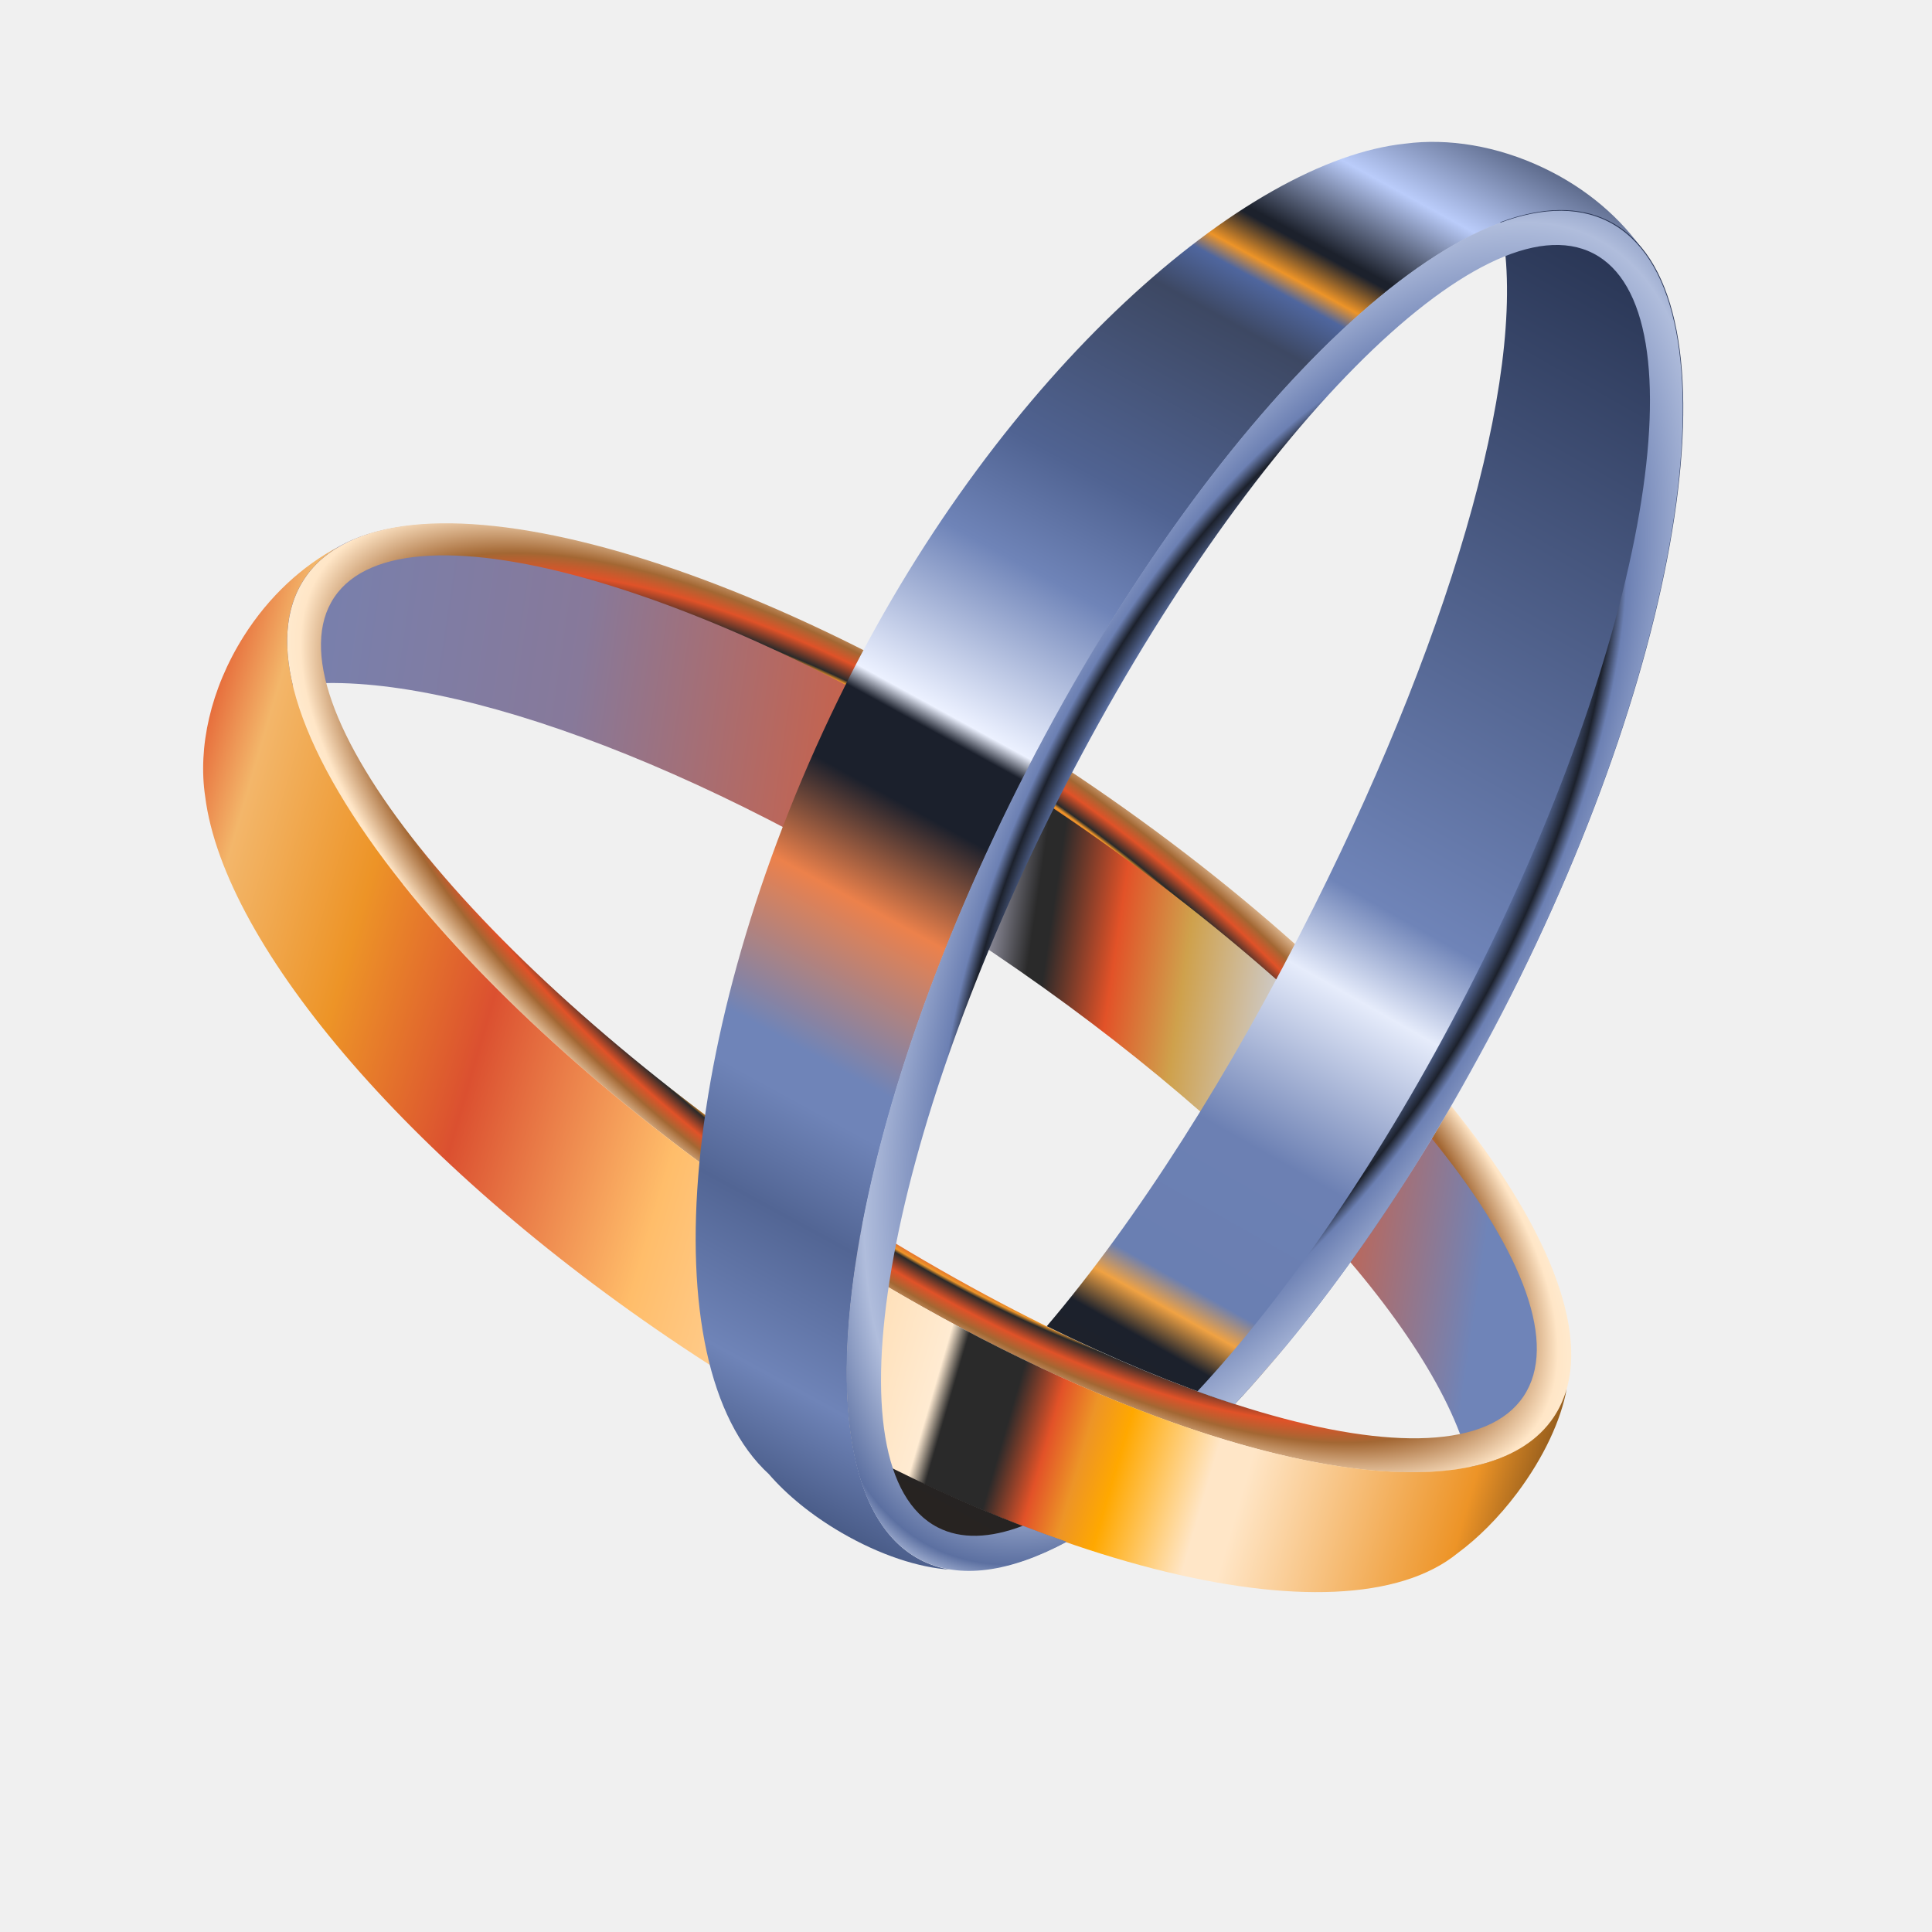
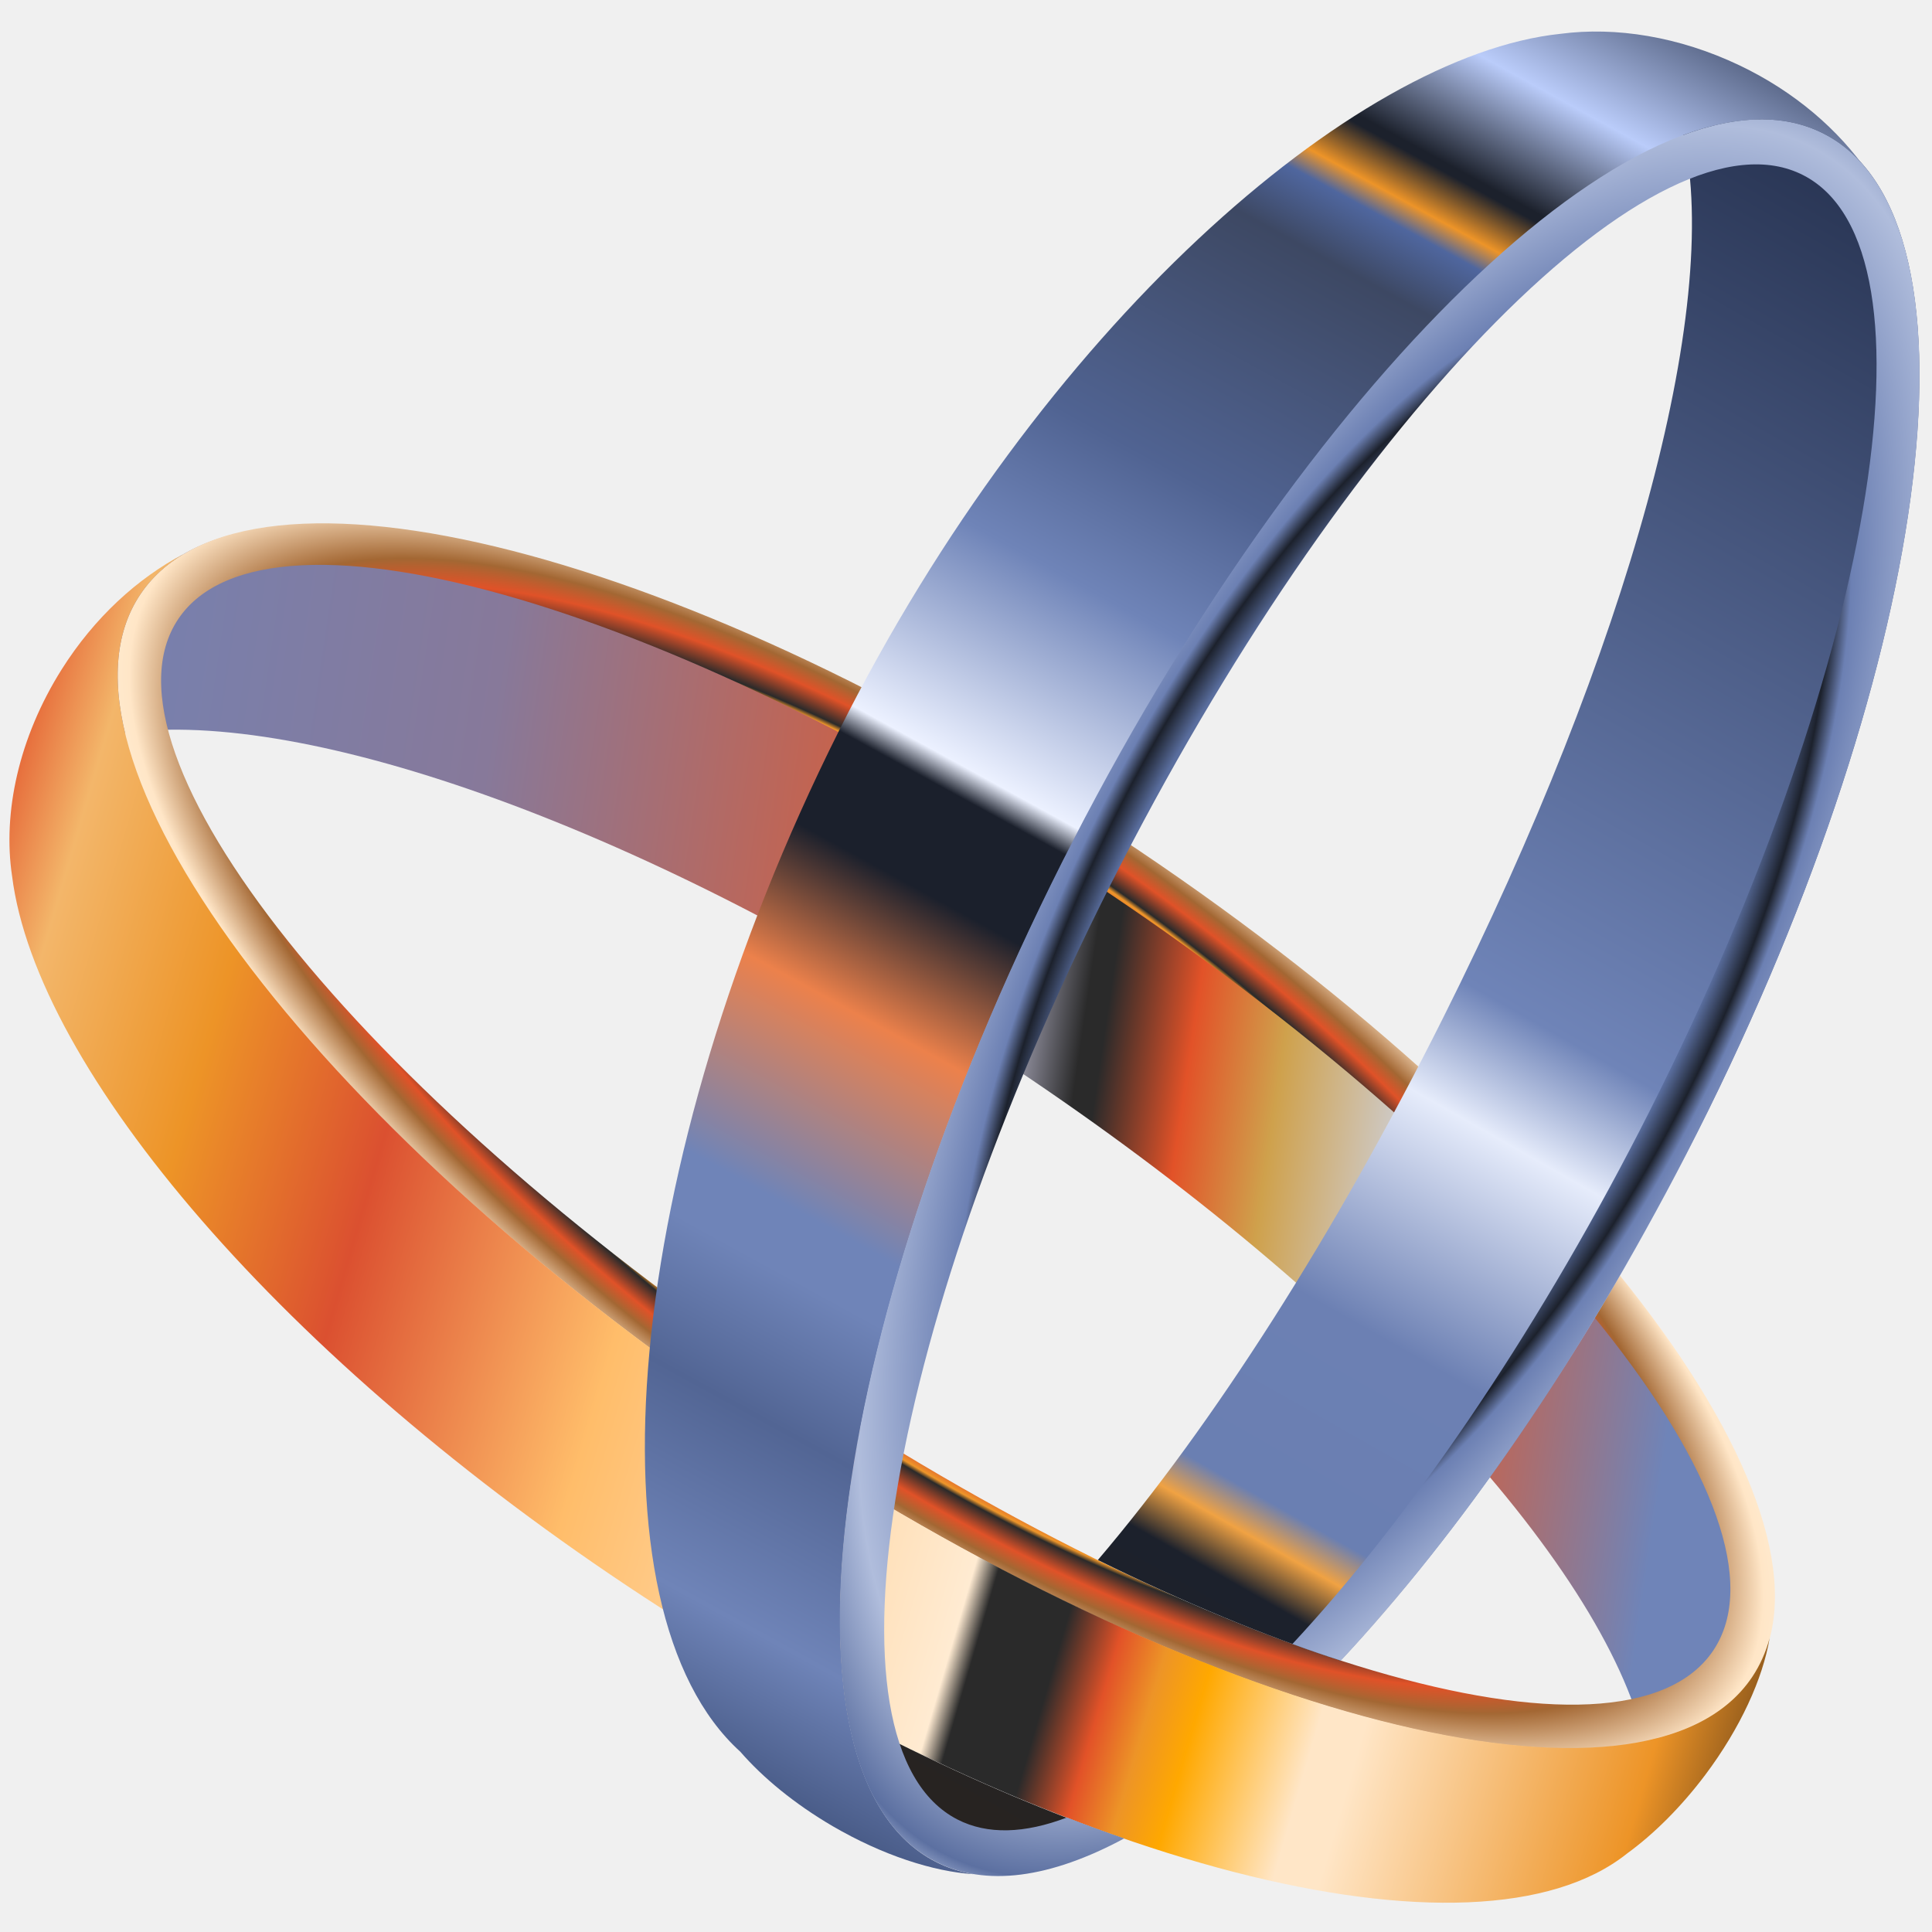
- <svg xmlns="http://www.w3.org/2000/svg" width="120" height="120" viewBox="0 0 120 120" fill="none">
-   <g clip-path="url(#clip0_1409_5923)">
-     <path fill-rule="evenodd" clip-rule="evenodd" d="M96.401 88.078C101.506 80.481 88.281 62.654 66.862 48.261C45.444 33.868 23.942 28.359 18.837 35.956C17.672 37.689 17.462 39.954 18.084 42.589C26.899 41.34 43.444 47.195 60.144 58.15C77.239 69.366 89.368 82.561 91.319 91.138C93.61 90.647 95.352 89.639 96.401 88.078Z" fill="url(#paint0_linear_1409_5923)" />
-     <path fill-rule="evenodd" clip-rule="evenodd" d="M96.498 88.037C101.603 80.44 88.378 62.614 66.96 48.221C45.541 33.828 24.039 28.319 18.934 35.916C13.829 43.513 27.054 61.339 48.472 75.732C69.891 90.125 91.393 95.634 96.498 88.037ZM94.626 86.733C98.949 80.3 85.918 63.974 65.521 50.268C45.124 36.562 25.085 30.665 20.763 37.098C16.44 43.53 29.471 59.856 49.868 73.562C70.264 87.269 90.303 93.165 94.626 86.733Z" fill="url(#paint1_angular_1409_5923)" />
-     <path fill-rule="evenodd" clip-rule="evenodd" d="M84.993 91.299C84.993 91.299 84.993 91.299 84.992 91.3C75.55 90.36 61.991 84.814 48.464 75.724C38.573 69.078 30.429 61.699 25.031 54.933L25.036 54.931C18.745 47.046 16.184 39.995 18.931 35.906C19.461 35.118 20.167 34.471 21.03 33.961C18.808 35.12 16.71 37.026 15.131 39.532C13.062 42.817 12.288 46.435 12.744 49.473C13.914 58.802 25.784 72.778 43.135 84.16C63.105 97.261 83.335 102.335 90.53 96.474C91.788 95.548 93.072 94.275 94.227 92.739C95.896 90.517 96.96 88.189 97.308 86.274C97.126 86.906 96.858 87.493 96.498 88.029C94.616 90.829 90.506 91.849 84.993 91.299Z" fill="url(#paint2_linear_1409_5923)" />
-     <path fill-rule="evenodd" clip-rule="evenodd" d="M102.127 15.665C100.718 13.588 98.579 11.722 95.901 10.443C92.98 9.047 89.932 8.573 87.281 8.922C77.355 9.95 62.265 23.065 52.541 42.489C42.093 63.359 40.301 84.72 47.756 91.561C48.854 92.834 50.396 94.109 52.245 95.186C54.645 96.586 57.081 97.373 59.023 97.495C58.376 97.389 57.764 97.19 57.192 96.896C54.192 95.352 52.702 91.389 52.607 85.85C52.607 85.85 52.606 85.849 52.606 85.849C52.443 76.362 56.376 62.252 63.831 47.764C75.637 24.818 91.806 9.611 99.945 13.799C100.721 14.198 101.396 14.759 101.972 15.468C102.025 15.532 102.076 15.598 102.127 15.665Z" fill="url(#paint3_linear_1409_5923)" />
-     <path fill-rule="evenodd" clip-rule="evenodd" d="M65.016 82.374C69.154 84.416 73.097 86.043 76.692 87.213C82.386 81.138 88.255 72.717 93.321 62.871C105.127 39.925 108.1 17.928 99.961 13.741C98.081 12.773 95.773 12.841 93.189 13.799C95.057 22.172 90.517 38.532 81.64 56.266C76.405 66.723 70.56 75.863 65.016 82.374ZM66.202 95.77C62.718 94.557 59.048 93.003 55.288 91.13C54.687 91.473 54.1 91.763 53.528 91.997C54.278 94.291 55.497 95.957 57.207 96.836C59.611 98.073 62.716 97.618 66.202 95.77Z" fill="url(#paint4_linear_1409_5923)" />
-     <path fill-rule="evenodd" clip-rule="evenodd" d="M57.174 96.879C59.599 98.126 62.736 97.652 66.258 95.765C65.362 95.456 64.454 95.123 63.536 94.768C61.495 95.547 59.697 95.616 58.245 94.869C51.353 91.324 54.881 70.735 66.124 48.884C77.367 27.032 92.068 12.193 98.96 15.738C105.851 19.284 102.323 39.873 91.08 61.724C85.879 71.832 79.938 80.44 74.373 86.421C75.161 86.707 75.935 86.973 76.694 87.219C82.376 81.146 88.232 72.739 93.288 62.913C105.094 39.967 108.067 17.971 99.928 13.783C91.79 9.595 75.621 24.802 63.814 47.748C52.008 70.695 49.035 92.691 57.174 96.879Z" fill="url(#paint5_angular_1409_5923)" />
+ <svg xmlns="http://www.w3.org/2000/svg" width="24" height="24" viewBox="0 0 24 24" fill="none">
+   <g clip-path="url(#clip0_10018_5898)">
+     <path fill-rule="evenodd" clip-rule="evenodd" d="M21.74 20.849C23.058 18.888 19.644 14.287 14.116 10.572C8.588 6.857 3.038 5.435 1.72 7.396C1.42 7.843 1.365 8.427 1.526 9.107C3.801 8.785 8.072 10.296 12.382 13.124C16.795 16.019 19.925 19.425 20.428 21.638C21.02 21.512 21.469 21.252 21.74 20.849Z" fill="url(#paint0_linear_10018_5898)" />
+     <path fill-rule="evenodd" clip-rule="evenodd" d="M21.766 20.839C23.084 18.878 19.67 14.276 14.141 10.56C8.612 6.843 3.062 5.421 1.744 7.382C0.427 9.343 3.841 13.945 9.37 17.662C14.898 21.378 20.448 22.8 21.766 20.839ZM21.282 20.504C22.397 18.844 19.033 14.629 13.768 11.09C8.503 7.551 3.331 6.028 2.215 7.689C1.099 9.349 4.463 13.564 9.728 17.103C14.993 20.642 20.166 22.165 21.282 20.504Z" fill="url(#paint1_angular_10018_5898)" />
+     <path fill-rule="evenodd" clip-rule="evenodd" d="M21.983 20.349C21.936 20.524 21.864 20.686 21.765 20.834C20.447 22.794 14.897 21.373 9.369 17.658C3.841 13.943 0.427 9.342 1.745 7.381C1.88 7.179 2.061 7.013 2.281 6.882C1.71 7.182 1.172 7.672 0.766 8.316C0.232 9.164 0.032 10.098 0.15 10.882C0.452 13.29 3.516 16.897 7.994 19.835C13.135 23.207 18.343 24.519 20.212 23.025C20.542 22.785 20.879 22.452 21.182 22.05C21.622 21.464 21.899 20.849 21.983 20.349Z" fill="url(#paint2_linear_10018_5898)" />
+     <path fill-rule="evenodd" clip-rule="evenodd" d="M22.017 1.505C22.246 1.521 22.46 1.578 22.656 1.679C22.869 1.788 23.052 1.944 23.206 2.143C22.842 1.614 22.294 1.139 21.611 0.813C20.857 0.453 20.07 0.33 19.386 0.42C16.824 0.686 12.929 4.071 10.419 9.084C7.718 14.482 7.258 20.006 9.196 21.76C9.478 22.085 9.873 22.41 10.345 22.686C10.965 23.047 11.595 23.25 12.096 23.282C11.928 23.254 11.769 23.203 11.62 23.126C9.52 22.046 10.287 16.368 13.334 10.445C16.098 5.075 19.787 1.347 22.017 1.505Z" fill="url(#paint3_linear_10018_5898)" />
+     <path fill-rule="evenodd" clip-rule="evenodd" d="M13.638 19.379C14.706 19.906 15.723 20.326 16.651 20.628C18.121 19.06 19.637 16.886 20.945 14.343C23.992 8.421 24.759 2.743 22.659 1.662C22.174 1.413 21.578 1.43 20.911 1.677C21.393 3.839 20.221 8.061 17.93 12.638C16.578 15.338 15.069 17.698 13.638 19.379ZM13.943 22.836C13.043 22.523 12.096 22.122 11.125 21.639C10.971 21.726 10.821 21.801 10.674 21.861C10.867 22.453 11.182 22.883 11.623 23.11C12.243 23.429 13.044 23.312 13.943 22.836Z" fill="url(#paint4_linear_10018_5898)" />
+     <path fill-rule="evenodd" clip-rule="evenodd" d="M11.616 23.122C12.242 23.449 13.054 23.328 13.965 22.838C13.731 22.758 13.493 22.671 13.253 22.578C12.729 22.777 12.267 22.794 11.893 22.602C10.114 21.686 11.025 16.372 13.927 10.732C16.829 5.092 20.623 1.262 22.402 2.177C24.181 3.092 23.27 8.406 20.368 14.046C19.025 16.656 17.491 18.878 16.055 20.422C16.259 20.497 16.46 20.566 16.657 20.629C18.124 19.059 19.636 16.885 20.941 14.348C23.998 8.418 24.761 2.738 22.658 1.662C20.557 0.581 16.383 4.509 13.334 10.434C10.285 16.36 9.515 22.041 11.616 23.122Z" fill="url(#paint5_angular_10018_5898)" />
  </g>
  <defs>
-     <linearGradient id="paint0_linear_1409_5923" x1="7.524" y1="48.89" x2="109.333" y2="63.981" gradientUnits="userSpaceOnUse">
+     <linearGradient id="paint0_linear_10018_5898" x1="-1.199" y1="10.734" x2="25.078" y2="14.629" gradientUnits="userSpaceOnUse">
      <stop stop-color="#6F84B8" />
      <stop offset="0.263" stop-color="#87799A" />
      <stop offset="0.49" stop-color="#DE5A2F" />
      <stop offset="0.508" stop-color="#E6E4FF" />
      <stop offset="0.557" stop-color="#2A2A2A" />
      <stop offset="0.567" stop-color="#2A2A2A" />
      <stop offset="0.608" stop-color="#E25228" />
      <stop offset="0.651" stop-color="#CFA14C" />
      <stop offset="0.734" stop-color="#CEDCFE" />
      <stop offset="0.736" stop-color="#DE5A2F" />
      <stop offset="0.855" stop-color="#6F84B8" />
    </linearGradient>
-     <radialGradient id="paint1_angular_1409_5923" cx="0" cy="0" r="1" gradientUnits="userSpaceOnUse" gradientTransform="translate(57.7161 61.9765) rotate(35.1852) scale(50.4853 19.2785)">
-       <stop stop-color="white" />
+     <radialGradient id="paint1_angular_10018_5898" cx="0" cy="0" r="1" gradientUnits="userSpaceOnUse" gradientTransform="translate(11.7552 14.1106) rotate(35.1917) scale(13.0329 4.97627)">
+       <stop stop-color="#FFF6E4" />
      <stop offset="0.061" stop-color="#FFBE4B" />
      <stop offset="0.125" stop-color="#FFF6E3" />
      <stop offset="0.163" stop-color="#F9A10F" />
      <stop offset="0.172" stop-color="#E25428" />
      <stop offset="0.182" stop-color="#2A2A2A" />
      <stop offset="0.197" stop-color="#2A2A2A" />
      <stop offset="0.202" stop-color="#FFE9CE" />
      <stop offset="0.274" stop-color="#733A29" />
      <stop offset="0.373" stop-color="#FFBE45" />
      <stop offset="0.409" stop-color="#EB8B29" />
      <stop offset="0.487" stop-color="white" />
      <stop offset="0.553" stop-color="#FFE6C7" />
      <stop offset="0.699" stop-color="#783F2A" />
      <stop offset="0.715" stop-color="#E1652E" />
      <stop offset="0.735" stop-color="#EE962A" />
      <stop offset="0.746" stop-color="#2A2A2A" />
      <stop offset="0.797" stop-color="#E05228" />
      <stop offset="0.835" stop-color="#A36733" />
      <stop offset="0.916" stop-color="#FFE6C7" />
      <stop offset="1" stop-color="#FFF6E3" />
    </radialGradient>
-     <linearGradient id="paint2_linear_1409_5923" x1="-0.438" y1="51.396" x2="122.105" y2="87.154" gradientUnits="userSpaceOnUse">
+     <linearGradient id="paint2_linear_10018_5898" x1="-3.255" y1="11.38" x2="28.389" y2="20.632" gradientUnits="userSpaceOnUse">
      <stop offset="0.073" stop-color="#E14E28" />
      <stop offset="0.114" stop-color="#F3B66A" />
      <stop offset="0.183" stop-color="#ED9427" />
      <stop offset="0.257" stop-color="#DB5030" />
      <stop offset="0.362" stop-color="#FFBD6A" />
      <stop offset="0.516" stop-color="#FFEBD2" />
      <stop offset="0.525" stop-color="#2A2A2A" />
      <stop offset="0.555" stop-color="#2A2A2A" />
      <stop offset="0.576" stop-color="#E25228" />
      <stop offset="0.594" stop-color="#ED9427" />
      <stop offset="0.612" stop-color="#FFA800" />
      <stop offset="0.657" stop-color="#FFE6C7" />
      <stop offset="0.674" stop-color="#FFE6C7" />
      <stop offset="0.781" stop-color="#ED9427" />
      <stop offset="0.817" stop-color="#8A561B" />
      <stop offset="0.849" stop-color="#8A561B" />
    </linearGradient>
-     <linearGradient id="paint3_linear_1409_5923" x1="99.669" y1="10.336" x2="52.234" y2="96.87" gradientUnits="userSpaceOnUse">
+     <linearGradient id="paint3_linear_10018_5898" x1="22.582" y1="0.786" x2="10.337" y2="23.119" gradientUnits="userSpaceOnUse">
      <stop stop-color="#3F4B68" />
      <stop offset="0.076" stop-color="#BACCFA" />
      <stop offset="0.13" stop-color="#1C212C" />
      <stop offset="0.134" stop-color="#1C212C" />
      <stop offset="0.156" stop-color="#ED9428" />
      <stop offset="0.168" stop-color="#4F669E" />
      <stop offset="0.199" stop-color="#3D4863" />
      <stop offset="0.325" stop-color="#506392" />
      <stop offset="0.396" stop-color="#6F84B8" />
      <stop offset="0.501" stop-color="#ECF1FF" />
      <stop offset="0.515" stop-color="#1B202C" />
      <stop offset="0.564" stop-color="#1B202C" />
      <stop offset="0.632" stop-color="#EC814B" />
      <stop offset="0.73" stop-color="#6F84B8" />
      <stop offset="0.76" stop-color="#6F84B8" />
      <stop offset="0.827" stop-color="#526594" />
      <stop offset="0.92" stop-color="#6F84B8" />
      <stop offset="0.972" stop-color="#516492" />
      <stop offset="1" stop-color="#41537D" />
    </linearGradient>
-     <linearGradient id="paint4_linear_1409_5923" x1="102.667" y1="14.712" x2="53.732" y2="100.977" gradientUnits="userSpaceOnUse">
+     <linearGradient id="paint4_linear_10018_5898" x1="23.357" y1="1.913" x2="10.726" y2="24.179" gradientUnits="userSpaceOnUse">
      <stop stop-color="#263250" />
      <stop offset="0.449" stop-color="#6F84B8" />
      <stop offset="0.507" stop-color="#E6ECFB" />
      <stop offset="0.619" stop-color="#6C80B3" />
      <stop offset="0.715" stop-color="#6A7FB2" />
      <stop offset="0.734" stop-color="#F0A243" />
      <stop offset="0.758" stop-color="#1C212C" />
      <stop offset="0.763" stop-color="#1C212C" />
      <stop offset="0.985" stop-color="#2C241C" />
    </linearGradient>
-     <radialGradient id="paint5_angular_1409_5923" cx="0" cy="0" r="1" gradientUnits="userSpaceOnUse" gradientTransform="translate(79.6849 53.0744) rotate(-153.315) scale(23.3229 51.3931)">
+     <radialGradient id="paint5_angular_10018_5898" cx="0" cy="0" r="1" gradientUnits="userSpaceOnUse" gradientTransform="translate(17.429 11.8173) rotate(-153.308) scale(6.02175 13.2683)">
      <stop stop-color="#556897" />
      <stop offset="0.001" stop-color="#586C9C" />
      <stop offset="0.007" stop-color="#586C9C" />
      <stop offset="0.041" stop-color="#546796" />
      <stop offset="0.092" stop-color="#BDC8E4" />
      <stop offset="0.479" stop-color="#788BBA" />
      <stop offset="0.602" stop-color="#596D9D" />
      <stop offset="0.654" stop-color="#1C212C" />
      <stop offset="0.687" stop-color="#6C80B3" />
      <stop offset="0.836" stop-color="#B0BDDC" />
      <stop offset="0.939" stop-color="#5C70A1" />
      <stop offset="0.967" stop-color="#AEBBDA" />
    </radialGradient>
-     <clipPath id="clip0_1409_5923">
-       <rect width="120" height="120" fill="white" />
+     <clipPath id="clip0_10018_5898">
+       <rect width="24" height="24" fill="white" />
    </clipPath>
  </defs>
</svg>
